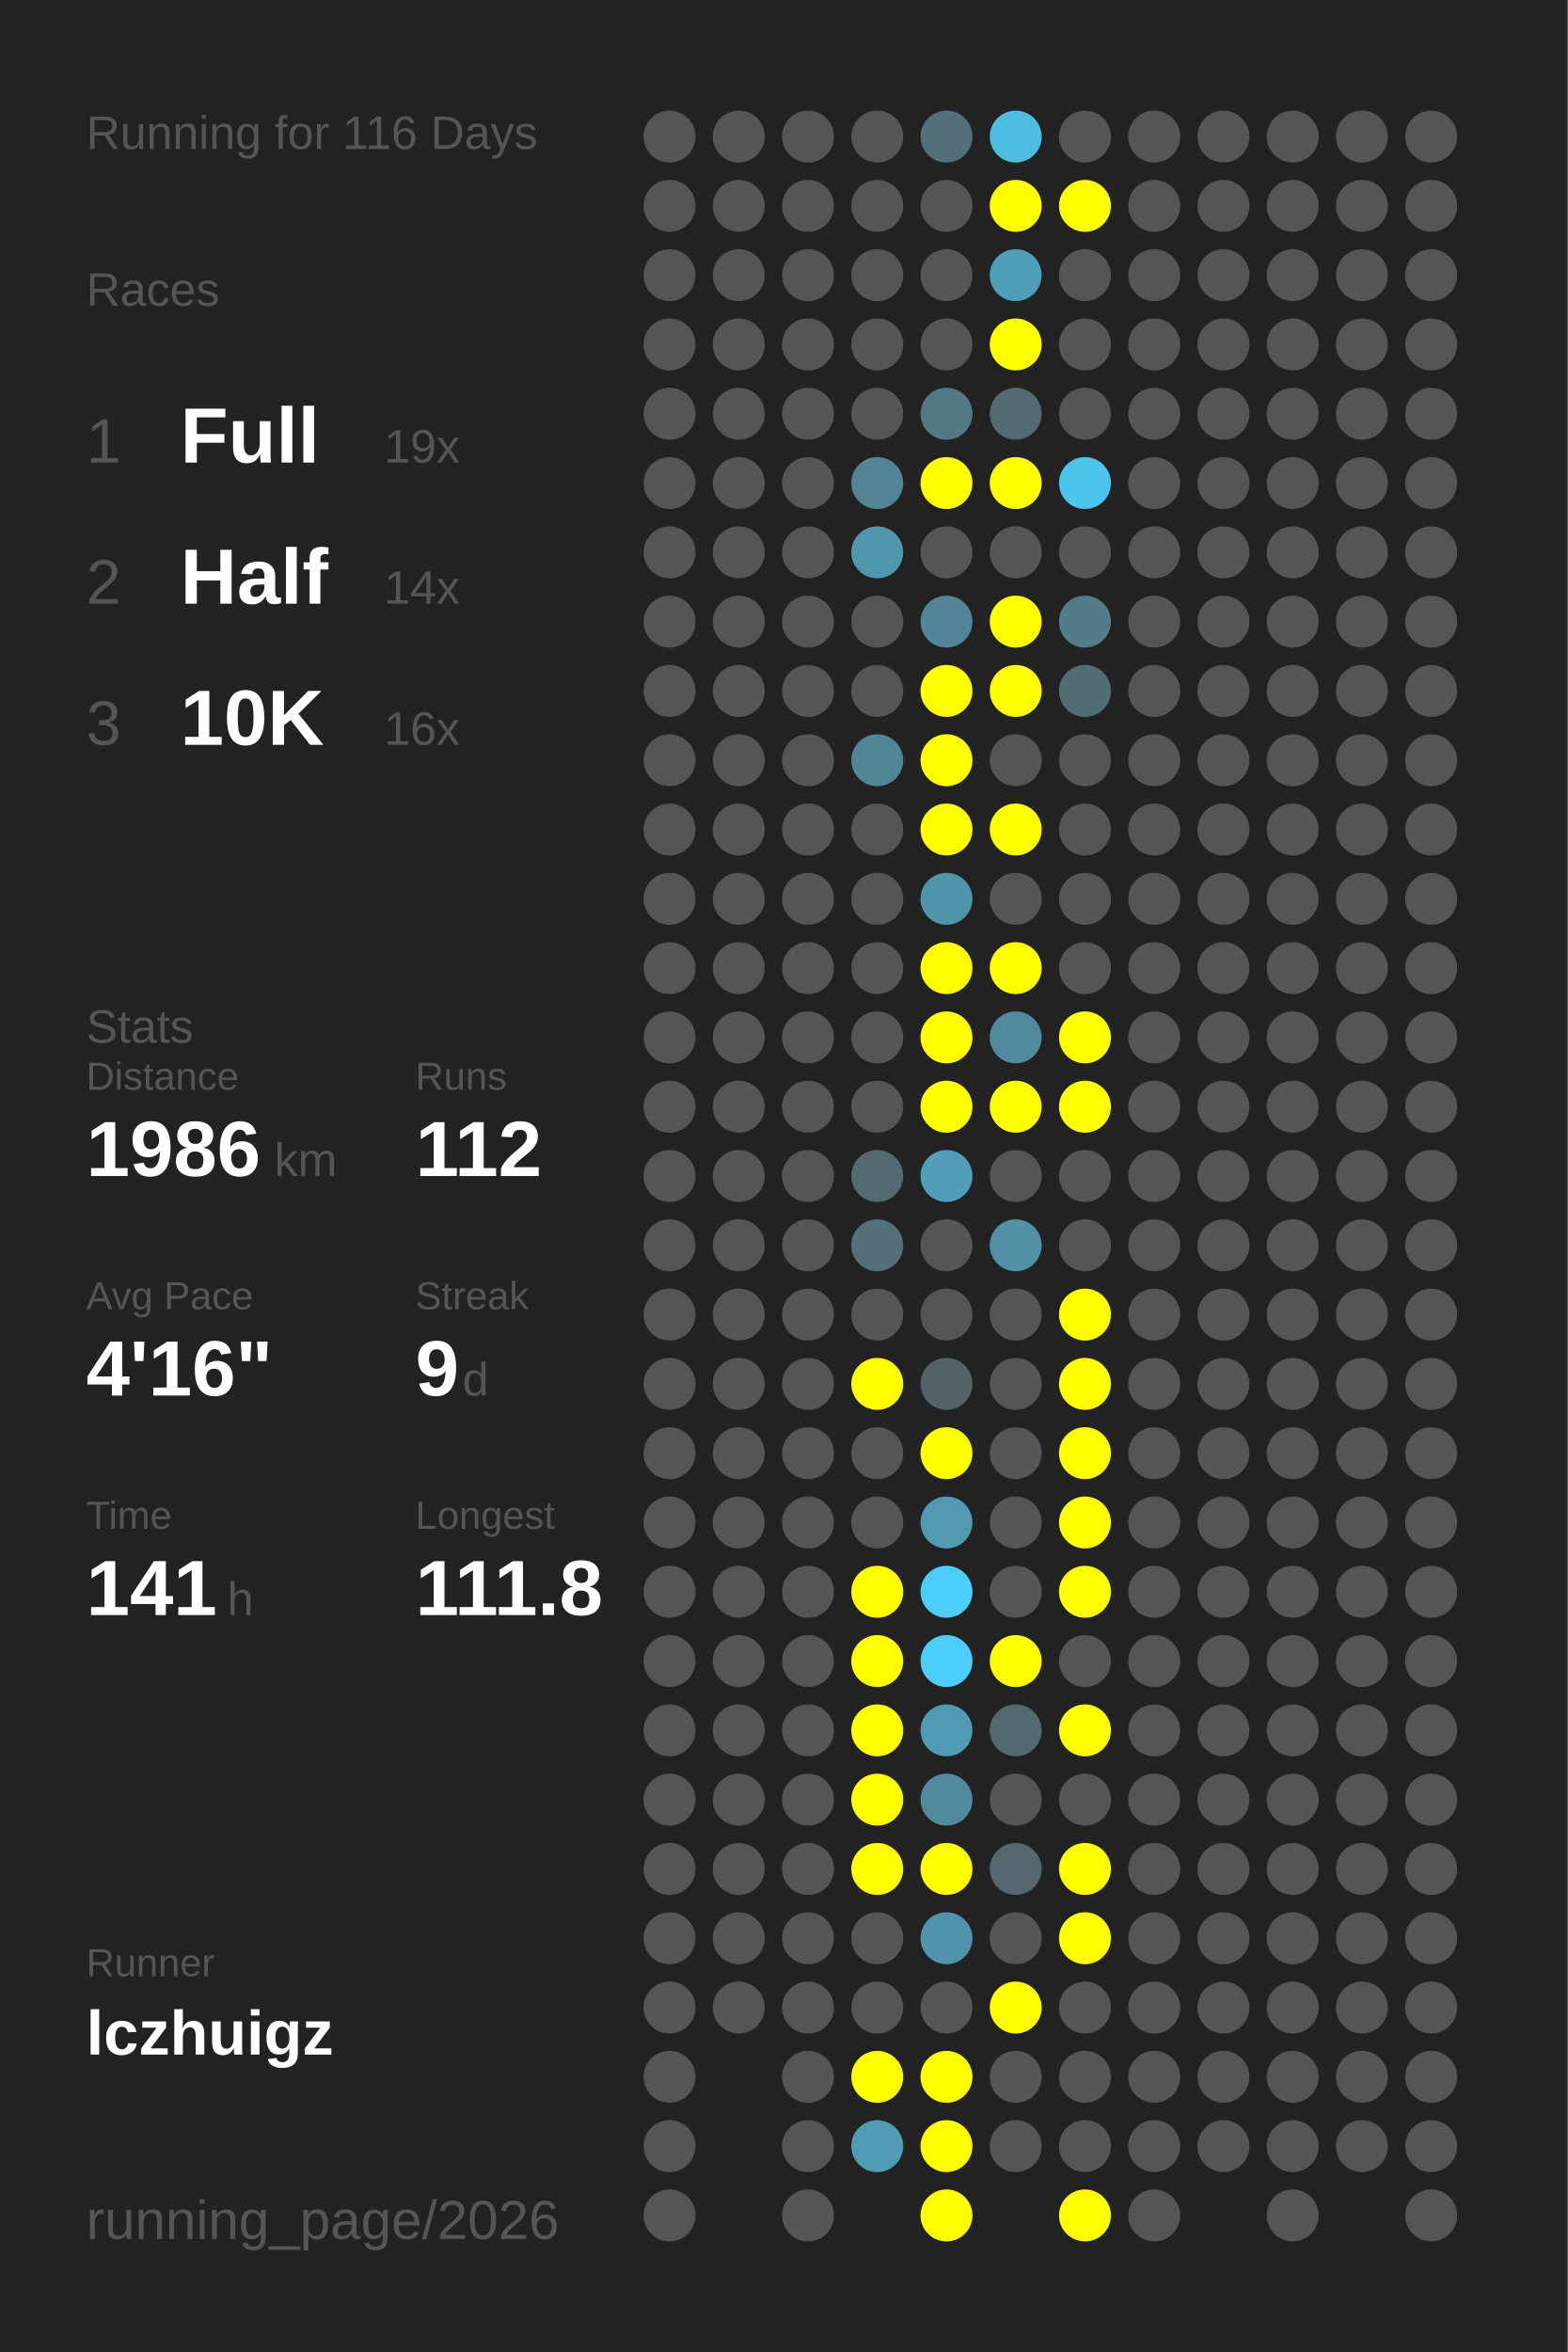
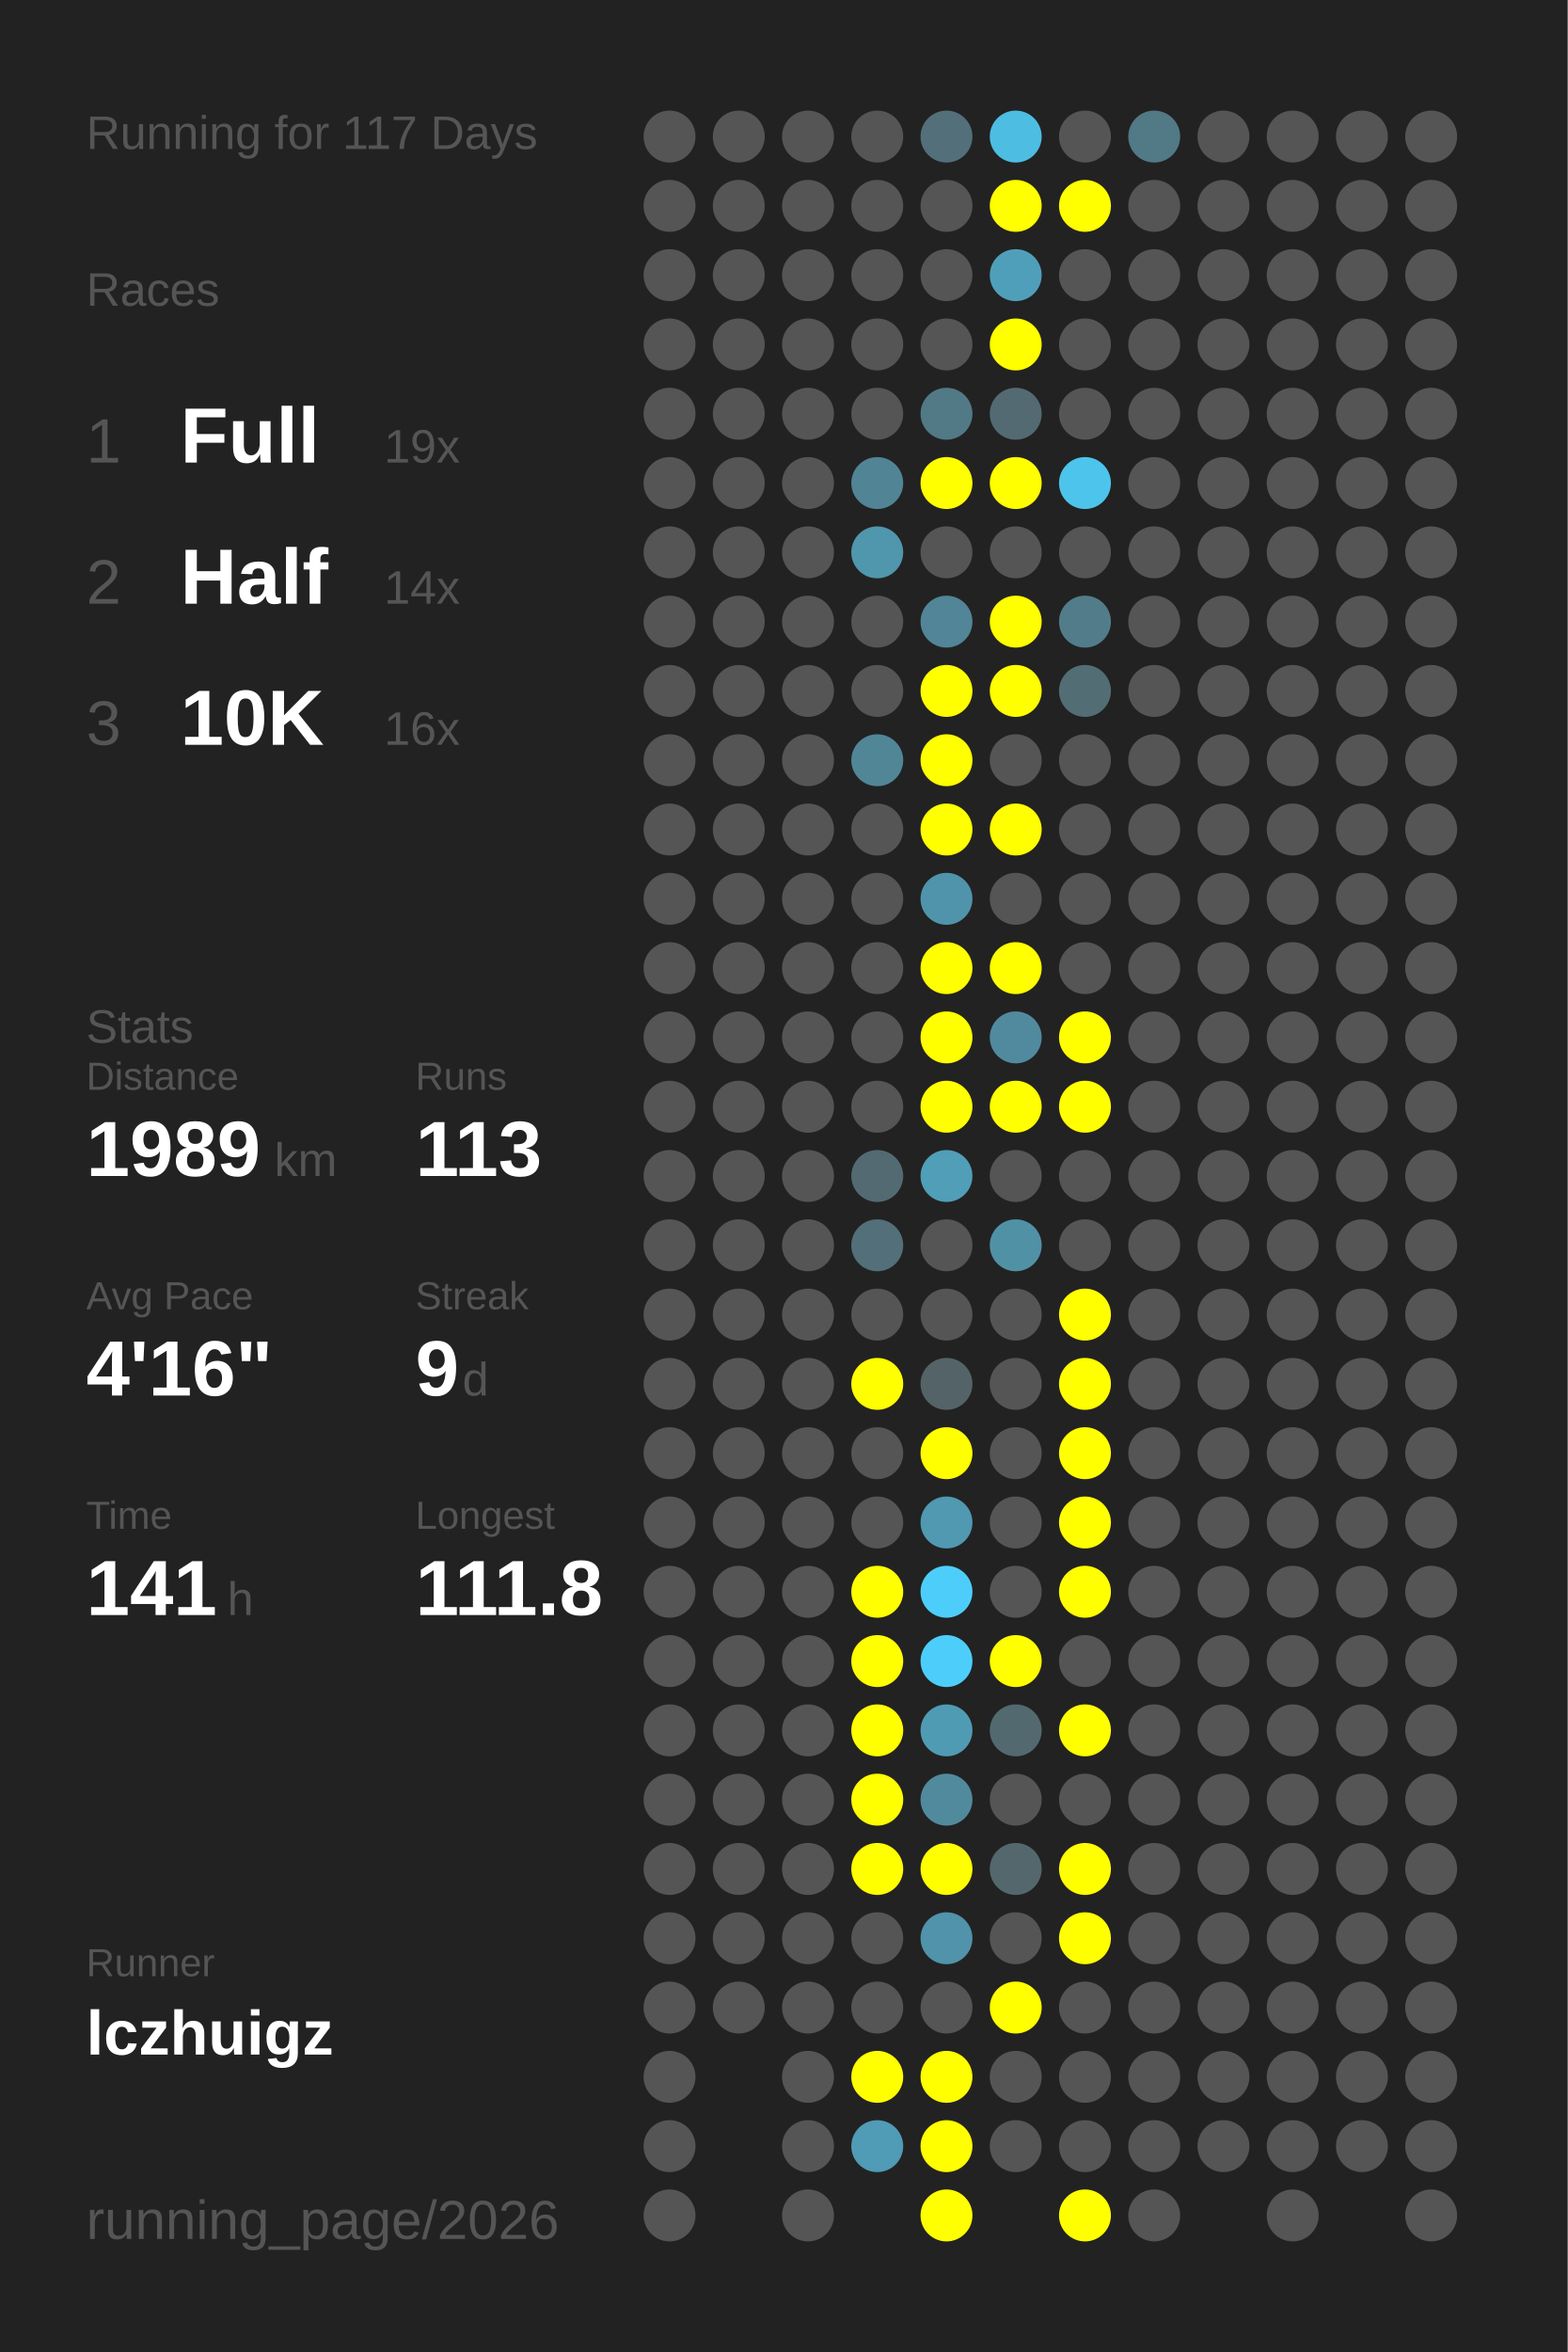
<svg xmlns="http://www.w3.org/2000/svg" baseProfile="full" height="300mm" version="1.1" viewBox="0,0,200,300" width="200mm">
  <defs />
  <rect fill="#222222" height="300" width="200" x="0" y="0" />
-   <text fill="#555555" style="font-size:6px; font-family:Arial;" x="11" y="19">Running for 116 Days</text>
+   <text fill="#555555" style="font-size:6px; font-family:Arial;" x="11" y="19">Running for 117 Days</text>
  <text fill="#555555" style="font-size:6px; font-family:Arial;" x="11" y="39">Races</text>
  <text fill="#555555" style="font-size:8px; font-family:Arial;" x="11" y="59">1</text>
  <text fill="#FFFFFF" style="font-size:10px; font-family:Arial; font-weight:bold;" x="23" y="59">Full</text>
  <text fill="#555555" style="font-size:6px; font-family:Arial;" x="49" y="59">19x</text>
  <text fill="#555555" style="font-size:8px; font-family:Arial;" x="11" y="77">2</text>
  <text fill="#FFFFFF" style="font-size:10px; font-family:Arial; font-weight:bold;" x="23" y="77">Half</text>
  <text fill="#555555" style="font-size:6px; font-family:Arial;" x="49" y="77">14x</text>
  <text fill="#555555" style="font-size:8px; font-family:Arial;" x="11" y="95">3</text>
  <text fill="#FFFFFF" style="font-size:10px; font-family:Arial; font-weight:bold;" x="23" y="95">10K</text>
  <text fill="#555555" style="font-size:6px; font-family:Arial;" x="49" y="95">16x</text>
  <text fill="#555555" style="font-size:6px; font-family:Arial;" x="11" y="133">Stats</text>
  <text fill="#555555" style="font-size:5px; font-family:Arial;" x="11" y="139">Distance</text>
-   <text fill="#FFFFFF" style="font-size:10px; font-family:Arial; font-weight:bold;" x="11" y="150">1986</text>
+   <text fill="#FFFFFF" style="font-size:10px; font-family:Arial; font-weight:bold;" x="11" y="150">1989</text>
  <text fill="#555555" style="font-size:6px; font-family:Arial;" x="35" y="150">km</text>
  <text fill="#555555" style="font-size:5px; font-family:Arial;" x="53" y="139">Runs</text>
-   <text fill="#FFFFFF" style="font-size:10px; font-family:Arial; font-weight:bold;" x="53" y="150">112</text>
+   <text fill="#FFFFFF" style="font-size:10px; font-family:Arial; font-weight:bold;" x="53" y="150">113</text>
  <text fill="#555555" style="font-size:5px; font-family:Arial;" x="11" y="167">Avg Pace</text>
  <text fill="#FFFFFF" style="font-size:10px; font-family:Arial; font-weight:bold;" x="11" y="178">4'16"</text>
  <text fill="#555555" style="font-size:5px; font-family:Arial;" x="53" y="167">Streak</text>
  <text fill="#FFFFFF" style="font-size:10px; font-family:Arial; font-weight:bold;" x="53" y="178">9</text>
  <text fill="#555555" style="font-size:6px; font-family:Arial;" x="59" y="178">d</text>
  <text fill="#555555" style="font-size:5px; font-family:Arial;" x="11" y="195">Time</text>
  <text fill="#FFFFFF" style="font-size:10px; font-family:Arial; font-weight:bold;" x="11" y="206">141</text>
  <text fill="#555555" style="font-size:6px; font-family:Arial;" x="29" y="206">h</text>
  <text fill="#555555" style="font-size:5px; font-family:Arial;" x="53" y="195">Longest</text>
  <text fill="#FFFFFF" style="font-size:10px; font-family:Arial; font-weight:bold;" x="53" y="206">111.8</text>
  <text fill="#555555" style="font-size:5px; font-family:Arial;" x="11" y="252.065">Runner</text>
  <text fill="#FFFFFF" style="font-size:8px; font-family:Arial; font-weight:bold;" x="11" y="262.065">lczhuigz</text>
  <text fill="#555555" style="font-size:7px; font-family:Arial;" x="11" y="285.581">running_page/2026</text>
  <circle cx="85.417" cy="17.419" fill="#555555" r="3.312" />
  <circle cx="85.417" cy="26.258" fill="#555555" r="3.312" />
  <circle cx="85.417" cy="35.097" fill="#555555" r="3.312" />
  <circle cx="85.417" cy="43.935" fill="#555555" r="3.312" />
  <circle cx="85.417" cy="52.774" fill="#555555" r="3.312" />
  <circle cx="85.417" cy="61.613" fill="#555555" r="3.312" />
  <circle cx="85.417" cy="70.452" fill="#555555" r="3.312" />
  <circle cx="85.417" cy="79.29" fill="#555555" r="3.312" />
  <circle cx="85.417" cy="88.129" fill="#555555" r="3.312" />
  <circle cx="85.417" cy="96.968" fill="#555555" r="3.312" />
  <circle cx="85.417" cy="105.806" fill="#555555" r="3.312" />
  <circle cx="85.417" cy="114.645" fill="#555555" r="3.312" />
  <circle cx="85.417" cy="123.484" fill="#555555" r="3.312" />
  <circle cx="85.417" cy="132.323" fill="#555555" r="3.312" />
  <circle cx="85.417" cy="141.161" fill="#555555" r="3.312" />
  <circle cx="85.417" cy="150" fill="#555555" r="3.312" />
  <circle cx="85.417" cy="158.839" fill="#555555" r="3.312" />
  <circle cx="85.417" cy="167.677" fill="#555555" r="3.312" />
  <circle cx="85.417" cy="176.516" fill="#555555" r="3.312" />
  <circle cx="85.417" cy="185.355" fill="#555555" r="3.312" />
  <circle cx="85.417" cy="194.194" fill="#555555" r="3.312" />
  <circle cx="85.417" cy="203.032" fill="#555555" r="3.312" />
  <circle cx="85.417" cy="211.871" fill="#555555" r="3.312" />
  <circle cx="85.417" cy="220.71" fill="#555555" r="3.312" />
  <circle cx="85.417" cy="229.548" fill="#555555" r="3.312" />
  <circle cx="85.417" cy="238.387" fill="#555555" r="3.312" />
  <circle cx="85.417" cy="247.226" fill="#555555" r="3.312" />
  <circle cx="85.417" cy="256.065" fill="#555555" r="3.312" />
  <circle cx="85.417" cy="264.903" fill="#555555" r="3.312" />
  <circle cx="85.417" cy="273.742" fill="#555555" r="3.312" />
  <circle cx="85.417" cy="282.581" fill="#555555" r="3.312" />
  <circle cx="94.25" cy="17.419" fill="#555555" r="3.312" />
  <circle cx="94.25" cy="26.258" fill="#555555" r="3.312" />
  <circle cx="94.25" cy="35.097" fill="#555555" r="3.312" />
  <circle cx="94.25" cy="43.935" fill="#555555" r="3.312" />
  <circle cx="94.25" cy="52.774" fill="#555555" r="3.312" />
  <circle cx="94.25" cy="61.613" fill="#555555" r="3.312" />
  <circle cx="94.25" cy="70.452" fill="#555555" r="3.312" />
  <circle cx="94.25" cy="79.29" fill="#555555" r="3.312" />
  <circle cx="94.25" cy="88.129" fill="#555555" r="3.312" />
  <circle cx="94.25" cy="96.968" fill="#555555" r="3.312" />
  <circle cx="94.25" cy="105.806" fill="#555555" r="3.312" />
  <circle cx="94.25" cy="114.645" fill="#555555" r="3.312" />
  <circle cx="94.25" cy="123.484" fill="#555555" r="3.312" />
  <circle cx="94.25" cy="132.323" fill="#555555" r="3.312" />
  <circle cx="94.25" cy="141.161" fill="#555555" r="3.312" />
  <circle cx="94.25" cy="150" fill="#555555" r="3.312" />
  <circle cx="94.25" cy="158.839" fill="#555555" r="3.312" />
  <circle cx="94.25" cy="167.677" fill="#555555" r="3.312" />
  <circle cx="94.25" cy="176.516" fill="#555555" r="3.312" />
  <circle cx="94.25" cy="185.355" fill="#555555" r="3.312" />
  <circle cx="94.25" cy="194.194" fill="#555555" r="3.312" />
  <circle cx="94.25" cy="203.032" fill="#555555" r="3.312" />
  <circle cx="94.25" cy="211.871" fill="#555555" r="3.312" />
  <circle cx="94.25" cy="220.71" fill="#555555" r="3.312" />
  <circle cx="94.25" cy="229.548" fill="#555555" r="3.312" />
  <circle cx="94.25" cy="238.387" fill="#555555" r="3.312" />
  <circle cx="94.25" cy="247.226" fill="#555555" r="3.312" />
  <circle cx="94.25" cy="256.065" fill="#555555" r="3.312" />
  <circle cx="103.083" cy="17.419" fill="#555555" r="3.312" />
  <circle cx="103.083" cy="26.258" fill="#555555" r="3.312" />
  <circle cx="103.083" cy="35.097" fill="#555555" r="3.312" />
  <circle cx="103.083" cy="43.935" fill="#555555" r="3.312" />
  <circle cx="103.083" cy="52.774" fill="#555555" r="3.312" />
  <circle cx="103.083" cy="61.613" fill="#555555" r="3.312" />
  <circle cx="103.083" cy="70.452" fill="#555555" r="3.312" />
  <circle cx="103.083" cy="79.29" fill="#555555" r="3.312" />
  <circle cx="103.083" cy="88.129" fill="#555555" r="3.312" />
  <circle cx="103.083" cy="96.968" fill="#555555" r="3.312" />
  <circle cx="103.083" cy="105.806" fill="#555555" r="3.312" />
  <circle cx="103.083" cy="114.645" fill="#555555" r="3.312" />
  <circle cx="103.083" cy="123.484" fill="#555555" r="3.312" />
  <circle cx="103.083" cy="132.323" fill="#555555" r="3.312" />
  <circle cx="103.083" cy="141.161" fill="#555555" r="3.312" />
  <circle cx="103.083" cy="150" fill="#555555" r="3.312" />
  <circle cx="103.083" cy="158.839" fill="#555555" r="3.312" />
  <circle cx="103.083" cy="167.677" fill="#555555" r="3.312" />
  <circle cx="103.083" cy="176.516" fill="#555555" r="3.312" />
  <circle cx="103.083" cy="185.355" fill="#555555" r="3.312" />
  <circle cx="103.083" cy="194.194" fill="#555555" r="3.312" />
  <circle cx="103.083" cy="203.032" fill="#555555" r="3.312" />
  <circle cx="103.083" cy="211.871" fill="#555555" r="3.312" />
  <circle cx="103.083" cy="220.71" fill="#555555" r="3.312" />
  <circle cx="103.083" cy="229.548" fill="#555555" r="3.312" />
  <circle cx="103.083" cy="238.387" fill="#555555" r="3.312" />
  <circle cx="103.083" cy="247.226" fill="#555555" r="3.312" />
  <circle cx="103.083" cy="256.065" fill="#555555" r="3.312" />
  <circle cx="103.083" cy="264.903" fill="#555555" r="3.312" />
  <circle cx="103.083" cy="273.742" fill="#555555" r="3.312" />
  <circle cx="103.083" cy="282.581" fill="#555555" r="3.312" />
  <circle cx="111.917" cy="17.419" fill="#555555" r="3.312" />
  <circle cx="111.917" cy="26.258" fill="#555555" r="3.312" />
  <circle cx="111.917" cy="35.097" fill="#555555" r="3.312" />
  <circle cx="111.917" cy="43.935" fill="#555555" r="3.312" />
  <circle cx="111.917" cy="52.774" fill="#555555" r="3.312" />
  <circle cx="111.917" cy="61.613" fill="#518495" r="3.312" />
  <circle cx="111.917" cy="70.452" fill="#5096ad" r="3.312" />
  <circle cx="111.917" cy="79.29" fill="#555555" r="3.312" />
  <circle cx="111.917" cy="88.129" fill="#555555" r="3.312" />
  <circle cx="111.917" cy="96.968" fill="#518697" r="3.312" />
  <circle cx="111.917" cy="105.806" fill="#555555" r="3.312" />
  <circle cx="111.917" cy="114.645" fill="#555555" r="3.312" />
  <circle cx="111.917" cy="123.484" fill="#555555" r="3.312" />
  <circle cx="111.917" cy="132.323" fill="#555555" r="3.312" />
  <circle cx="111.917" cy="141.161" fill="#555555" r="3.312" />
  <circle cx="111.917" cy="150" fill="#536a72" r="3.312" />
  <circle cx="111.917" cy="158.839" fill="#536f79" r="3.312" />
  <circle cx="111.917" cy="167.677" fill="#555555" r="3.312" />
  <circle cx="111.917" cy="176.516" fill="#FFFF00" r="3.312" />
  <circle cx="111.917" cy="185.355" fill="#555555" r="3.312" />
  <circle cx="111.917" cy="194.194" fill="#555555" r="3.312" />
  <circle cx="111.917" cy="203.032" fill="#FFFF00" r="3.312" />
  <circle cx="111.917" cy="211.871" fill="#FFFF00" r="3.312" />
  <circle cx="111.917" cy="220.71" fill="#FFFF00" r="3.312" />
  <circle cx="111.917" cy="229.548" fill="#FFFF00" r="3.312" />
  <circle cx="111.917" cy="238.387" fill="#FFFF00" r="3.312" />
  <circle cx="111.917" cy="247.226" fill="#555555" r="3.312" />
  <circle cx="111.917" cy="256.065" fill="#555555" r="3.312" />
  <circle cx="111.917" cy="264.903" fill="#FFFF00" r="3.312" />
  <circle cx="111.917" cy="273.742" fill="#509bb5" r="3.312" />
  <circle cx="120.75" cy="17.419" fill="#536f79" r="3.312" />
  <circle cx="120.75" cy="26.258" fill="#555555" r="3.312" />
  <circle cx="120.75" cy="35.097" fill="#555555" r="3.312" />
  <circle cx="120.75" cy="43.935" fill="#555555" r="3.312" />
  <circle cx="120.75" cy="52.774" fill="#527986" r="3.312" />
  <circle cx="120.75" cy="61.613" fill="#FFFF00" r="3.312" />
  <circle cx="120.75" cy="70.452" fill="#555555" r="3.312" />
  <circle cx="120.75" cy="79.29" fill="#518597" r="3.312" />
  <circle cx="120.75" cy="88.129" fill="#FFFF00" r="3.312" />
  <circle cx="120.75" cy="96.968" fill="#FFFF00" r="3.312" />
  <circle cx="120.75" cy="105.806" fill="#FFFF00" r="3.312" />
  <circle cx="120.75" cy="114.645" fill="#5094ab" r="3.312" />
  <circle cx="120.75" cy="123.484" fill="#FFFF00" r="3.312" />
  <circle cx="120.75" cy="132.323" fill="#FFFF00" r="3.312" />
  <circle cx="120.75" cy="141.161" fill="#FFFF00" r="3.312" />
  <circle cx="120.75" cy="150" fill="#509eb8" r="3.312" />
  <circle cx="120.75" cy="158.839" fill="#555555" r="3.312" />
  <circle cx="120.75" cy="167.677" fill="#555555" r="3.312" />
  <circle cx="120.75" cy="176.516" fill="#546368" r="3.312" />
  <circle cx="120.75" cy="185.355" fill="#FFFF00" r="3.312" />
  <circle cx="120.75" cy="194.194" fill="#5099b1" r="3.312" />
  <circle cx="120.75" cy="203.032" fill="#4dcefa" r="3.312" />
  <circle cx="120.75" cy="211.871" fill="#4dcefa" r="3.312" />
  <circle cx="120.75" cy="220.71" fill="#509bb4" r="3.312" />
  <circle cx="120.75" cy="229.548" fill="#518a9d" r="3.312" />
  <circle cx="120.75" cy="238.387" fill="#FFFF00" r="3.312" />
  <circle cx="120.75" cy="247.226" fill="#5093aa" r="3.312" />
  <circle cx="120.75" cy="256.065" fill="#555555" r="3.312" />
  <circle cx="120.75" cy="264.903" fill="#FFFF00" r="3.312" />
  <circle cx="120.75" cy="273.742" fill="#FFFF00" r="3.312" />
  <circle cx="120.75" cy="282.581" fill="#FFFF00" r="3.312" />
  <circle cx="129.583" cy="17.419" fill="#4ebde2" r="3.312" />
  <circle cx="129.583" cy="26.258" fill="#FFFF00" r="3.312" />
  <circle cx="129.583" cy="35.097" fill="#509fba" r="3.312" />
  <circle cx="129.583" cy="43.935" fill="#FFFF00" r="3.312" />
  <circle cx="129.583" cy="52.774" fill="#536a72" r="3.312" />
  <circle cx="129.583" cy="61.613" fill="#FFFF00" r="3.312" />
  <circle cx="129.583" cy="70.452" fill="#555555" r="3.312" />
  <circle cx="129.583" cy="79.29" fill="#FFFF00" r="3.312" />
  <circle cx="129.583" cy="88.129" fill="#FFFF00" r="3.312" />
  <circle cx="129.583" cy="96.968" fill="#555555" r="3.312" />
  <circle cx="129.583" cy="105.806" fill="#FFFF00" r="3.312" />
  <circle cx="129.583" cy="114.645" fill="#555555" r="3.312" />
  <circle cx="129.583" cy="123.484" fill="#FFFF00" r="3.312" />
  <circle cx="129.583" cy="132.323" fill="#518a9e" r="3.312" />
  <circle cx="129.583" cy="141.161" fill="#FFFF00" r="3.312" />
  <circle cx="129.583" cy="150" fill="#555555" r="3.312" />
  <circle cx="129.583" cy="158.839" fill="#5191a6" r="3.312" />
  <circle cx="129.583" cy="167.677" fill="#555555" r="3.312" />
  <circle cx="129.583" cy="176.516" fill="#555555" r="3.312" />
  <circle cx="129.583" cy="185.355" fill="#555555" r="3.312" />
  <circle cx="129.583" cy="194.194" fill="#555555" r="3.312" />
  <circle cx="129.583" cy="203.032" fill="#555555" r="3.312" />
  <circle cx="129.583" cy="211.871" fill="#FFFF00" r="3.312" />
  <circle cx="129.583" cy="220.71" fill="#536970" r="3.312" />
  <circle cx="129.583" cy="229.548" fill="#555555" r="3.312" />
  <circle cx="129.583" cy="238.387" fill="#53676d" r="3.312" />
  <circle cx="129.583" cy="247.226" fill="#555555" r="3.312" />
  <circle cx="129.583" cy="256.065" fill="#FFFF00" r="3.312" />
  <circle cx="129.583" cy="264.903" fill="#555555" r="3.312" />
  <circle cx="129.583" cy="273.742" fill="#555555" r="3.312" />
  <circle cx="138.417" cy="17.419" fill="#555555" r="3.312" />
  <circle cx="138.417" cy="26.258" fill="#FFFF00" r="3.312" />
  <circle cx="138.417" cy="35.097" fill="#555555" r="3.312" />
  <circle cx="138.417" cy="43.935" fill="#555555" r="3.312" />
  <circle cx="138.417" cy="52.774" fill="#555555" r="3.312" />
  <circle cx="138.417" cy="61.613" fill="#4dc4ec" r="3.312" />
  <circle cx="138.417" cy="70.452" fill="#555555" r="3.312" />
  <circle cx="138.417" cy="79.29" fill="#527c8a" r="3.312" />
  <circle cx="138.417" cy="88.129" fill="#536d75" r="3.312" />
  <circle cx="138.417" cy="96.968" fill="#555555" r="3.312" />
  <circle cx="138.417" cy="105.806" fill="#555555" r="3.312" />
  <circle cx="138.417" cy="114.645" fill="#555555" r="3.312" />
  <circle cx="138.417" cy="123.484" fill="#555555" r="3.312" />
  <circle cx="138.417" cy="132.323" fill="#FFFF00" r="3.312" />
  <circle cx="138.417" cy="141.161" fill="#FFFF00" r="3.312" />
  <circle cx="138.417" cy="150" fill="#555555" r="3.312" />
  <circle cx="138.417" cy="158.839" fill="#555555" r="3.312" />
  <circle cx="138.417" cy="167.677" fill="#FFFF00" r="3.312" />
  <circle cx="138.417" cy="176.516" fill="#FFFF00" r="3.312" />
  <circle cx="138.417" cy="185.355" fill="#FFFF00" r="3.312" />
  <circle cx="138.417" cy="194.194" fill="#FFFF00" r="3.312" />
  <circle cx="138.417" cy="203.032" fill="#FFFF00" r="3.312" />
  <circle cx="138.417" cy="211.871" fill="#555555" r="3.312" />
  <circle cx="138.417" cy="220.71" fill="#FFFF00" r="3.312" />
  <circle cx="138.417" cy="229.548" fill="#555555" r="3.312" />
  <circle cx="138.417" cy="238.387" fill="#FFFF00" r="3.312" />
  <circle cx="138.417" cy="247.226" fill="#FFFF00" r="3.312" />
  <circle cx="138.417" cy="256.065" fill="#555555" r="3.312" />
  <circle cx="138.417" cy="264.903" fill="#555555" r="3.312" />
  <circle cx="138.417" cy="273.742" fill="#555555" r="3.312" />
  <circle cx="138.417" cy="282.581" fill="#FFFF00" r="3.312" />
-   <circle cx="147.25" cy="17.419" fill="#555555" r="3.312" />
+   <circle cx="147.25" cy="17.419" fill="#527986" r="3.312" />
  <circle cx="147.25" cy="26.258" fill="#555555" r="3.312" />
  <circle cx="147.25" cy="35.097" fill="#555555" r="3.312" />
  <circle cx="147.25" cy="43.935" fill="#555555" r="3.312" />
  <circle cx="147.25" cy="52.774" fill="#555555" r="3.312" />
  <circle cx="147.25" cy="61.613" fill="#555555" r="3.312" />
  <circle cx="147.25" cy="70.452" fill="#555555" r="3.312" />
  <circle cx="147.25" cy="79.29" fill="#555555" r="3.312" />
  <circle cx="147.25" cy="88.129" fill="#555555" r="3.312" />
  <circle cx="147.25" cy="96.968" fill="#555555" r="3.312" />
  <circle cx="147.25" cy="105.806" fill="#555555" r="3.312" />
  <circle cx="147.25" cy="114.645" fill="#555555" r="3.312" />
  <circle cx="147.25" cy="123.484" fill="#555555" r="3.312" />
  <circle cx="147.25" cy="132.323" fill="#555555" r="3.312" />
  <circle cx="147.25" cy="141.161" fill="#555555" r="3.312" />
  <circle cx="147.25" cy="150" fill="#555555" r="3.312" />
  <circle cx="147.25" cy="158.839" fill="#555555" r="3.312" />
  <circle cx="147.25" cy="167.677" fill="#555555" r="3.312" />
  <circle cx="147.25" cy="176.516" fill="#555555" r="3.312" />
  <circle cx="147.25" cy="185.355" fill="#555555" r="3.312" />
  <circle cx="147.25" cy="194.194" fill="#555555" r="3.312" />
  <circle cx="147.25" cy="203.032" fill="#555555" r="3.312" />
  <circle cx="147.25" cy="211.871" fill="#555555" r="3.312" />
  <circle cx="147.25" cy="220.71" fill="#555555" r="3.312" />
  <circle cx="147.25" cy="229.548" fill="#555555" r="3.312" />
  <circle cx="147.25" cy="238.387" fill="#555555" r="3.312" />
  <circle cx="147.25" cy="247.226" fill="#555555" r="3.312" />
  <circle cx="147.25" cy="256.065" fill="#555555" r="3.312" />
  <circle cx="147.25" cy="264.903" fill="#555555" r="3.312" />
  <circle cx="147.25" cy="273.742" fill="#555555" r="3.312" />
  <circle cx="147.25" cy="282.581" fill="#555555" r="3.312" />
  <circle cx="156.083" cy="17.419" fill="#555555" r="3.312" />
  <circle cx="156.083" cy="26.258" fill="#555555" r="3.312" />
  <circle cx="156.083" cy="35.097" fill="#555555" r="3.312" />
  <circle cx="156.083" cy="43.935" fill="#555555" r="3.312" />
  <circle cx="156.083" cy="52.774" fill="#555555" r="3.312" />
  <circle cx="156.083" cy="61.613" fill="#555555" r="3.312" />
  <circle cx="156.083" cy="70.452" fill="#555555" r="3.312" />
  <circle cx="156.083" cy="79.29" fill="#555555" r="3.312" />
  <circle cx="156.083" cy="88.129" fill="#555555" r="3.312" />
  <circle cx="156.083" cy="96.968" fill="#555555" r="3.312" />
  <circle cx="156.083" cy="105.806" fill="#555555" r="3.312" />
  <circle cx="156.083" cy="114.645" fill="#555555" r="3.312" />
  <circle cx="156.083" cy="123.484" fill="#555555" r="3.312" />
  <circle cx="156.083" cy="132.323" fill="#555555" r="3.312" />
  <circle cx="156.083" cy="141.161" fill="#555555" r="3.312" />
  <circle cx="156.083" cy="150" fill="#555555" r="3.312" />
  <circle cx="156.083" cy="158.839" fill="#555555" r="3.312" />
  <circle cx="156.083" cy="167.677" fill="#555555" r="3.312" />
  <circle cx="156.083" cy="176.516" fill="#555555" r="3.312" />
  <circle cx="156.083" cy="185.355" fill="#555555" r="3.312" />
  <circle cx="156.083" cy="194.194" fill="#555555" r="3.312" />
  <circle cx="156.083" cy="203.032" fill="#555555" r="3.312" />
  <circle cx="156.083" cy="211.871" fill="#555555" r="3.312" />
  <circle cx="156.083" cy="220.71" fill="#555555" r="3.312" />
  <circle cx="156.083" cy="229.548" fill="#555555" r="3.312" />
  <circle cx="156.083" cy="238.387" fill="#555555" r="3.312" />
  <circle cx="156.083" cy="247.226" fill="#555555" r="3.312" />
  <circle cx="156.083" cy="256.065" fill="#555555" r="3.312" />
  <circle cx="156.083" cy="264.903" fill="#555555" r="3.312" />
  <circle cx="156.083" cy="273.742" fill="#555555" r="3.312" />
  <circle cx="164.917" cy="17.419" fill="#555555" r="3.312" />
  <circle cx="164.917" cy="26.258" fill="#555555" r="3.312" />
  <circle cx="164.917" cy="35.097" fill="#555555" r="3.312" />
  <circle cx="164.917" cy="43.935" fill="#555555" r="3.312" />
  <circle cx="164.917" cy="52.774" fill="#555555" r="3.312" />
  <circle cx="164.917" cy="61.613" fill="#555555" r="3.312" />
  <circle cx="164.917" cy="70.452" fill="#555555" r="3.312" />
  <circle cx="164.917" cy="79.29" fill="#555555" r="3.312" />
  <circle cx="164.917" cy="88.129" fill="#555555" r="3.312" />
  <circle cx="164.917" cy="96.968" fill="#555555" r="3.312" />
  <circle cx="164.917" cy="105.806" fill="#555555" r="3.312" />
  <circle cx="164.917" cy="114.645" fill="#555555" r="3.312" />
  <circle cx="164.917" cy="123.484" fill="#555555" r="3.312" />
  <circle cx="164.917" cy="132.323" fill="#555555" r="3.312" />
  <circle cx="164.917" cy="141.161" fill="#555555" r="3.312" />
  <circle cx="164.917" cy="150" fill="#555555" r="3.312" />
  <circle cx="164.917" cy="158.839" fill="#555555" r="3.312" />
  <circle cx="164.917" cy="167.677" fill="#555555" r="3.312" />
  <circle cx="164.917" cy="176.516" fill="#555555" r="3.312" />
  <circle cx="164.917" cy="185.355" fill="#555555" r="3.312" />
  <circle cx="164.917" cy="194.194" fill="#555555" r="3.312" />
  <circle cx="164.917" cy="203.032" fill="#555555" r="3.312" />
  <circle cx="164.917" cy="211.871" fill="#555555" r="3.312" />
  <circle cx="164.917" cy="220.71" fill="#555555" r="3.312" />
  <circle cx="164.917" cy="229.548" fill="#555555" r="3.312" />
  <circle cx="164.917" cy="238.387" fill="#555555" r="3.312" />
  <circle cx="164.917" cy="247.226" fill="#555555" r="3.312" />
  <circle cx="164.917" cy="256.065" fill="#555555" r="3.312" />
  <circle cx="164.917" cy="264.903" fill="#555555" r="3.312" />
  <circle cx="164.917" cy="273.742" fill="#555555" r="3.312" />
  <circle cx="164.917" cy="282.581" fill="#555555" r="3.312" />
  <circle cx="173.75" cy="17.419" fill="#555555" r="3.312" />
  <circle cx="173.75" cy="26.258" fill="#555555" r="3.312" />
  <circle cx="173.75" cy="35.097" fill="#555555" r="3.312" />
  <circle cx="173.75" cy="43.935" fill="#555555" r="3.312" />
  <circle cx="173.75" cy="52.774" fill="#555555" r="3.312" />
  <circle cx="173.75" cy="61.613" fill="#555555" r="3.312" />
  <circle cx="173.75" cy="70.452" fill="#555555" r="3.312" />
  <circle cx="173.75" cy="79.29" fill="#555555" r="3.312" />
  <circle cx="173.75" cy="88.129" fill="#555555" r="3.312" />
  <circle cx="173.75" cy="96.968" fill="#555555" r="3.312" />
  <circle cx="173.75" cy="105.806" fill="#555555" r="3.312" />
  <circle cx="173.75" cy="114.645" fill="#555555" r="3.312" />
  <circle cx="173.75" cy="123.484" fill="#555555" r="3.312" />
  <circle cx="173.75" cy="132.323" fill="#555555" r="3.312" />
  <circle cx="173.75" cy="141.161" fill="#555555" r="3.312" />
  <circle cx="173.75" cy="150" fill="#555555" r="3.312" />
  <circle cx="173.75" cy="158.839" fill="#555555" r="3.312" />
  <circle cx="173.75" cy="167.677" fill="#555555" r="3.312" />
  <circle cx="173.75" cy="176.516" fill="#555555" r="3.312" />
  <circle cx="173.75" cy="185.355" fill="#555555" r="3.312" />
  <circle cx="173.75" cy="194.194" fill="#555555" r="3.312" />
  <circle cx="173.75" cy="203.032" fill="#555555" r="3.312" />
  <circle cx="173.75" cy="211.871" fill="#555555" r="3.312" />
  <circle cx="173.75" cy="220.71" fill="#555555" r="3.312" />
  <circle cx="173.75" cy="229.548" fill="#555555" r="3.312" />
  <circle cx="173.75" cy="238.387" fill="#555555" r="3.312" />
  <circle cx="173.75" cy="247.226" fill="#555555" r="3.312" />
  <circle cx="173.75" cy="256.065" fill="#555555" r="3.312" />
  <circle cx="173.75" cy="264.903" fill="#555555" r="3.312" />
  <circle cx="173.75" cy="273.742" fill="#555555" r="3.312" />
  <circle cx="182.583" cy="17.419" fill="#555555" r="3.312" />
  <circle cx="182.583" cy="26.258" fill="#555555" r="3.312" />
  <circle cx="182.583" cy="35.097" fill="#555555" r="3.312" />
  <circle cx="182.583" cy="43.935" fill="#555555" r="3.312" />
  <circle cx="182.583" cy="52.774" fill="#555555" r="3.312" />
  <circle cx="182.583" cy="61.613" fill="#555555" r="3.312" />
  <circle cx="182.583" cy="70.452" fill="#555555" r="3.312" />
  <circle cx="182.583" cy="79.29" fill="#555555" r="3.312" />
  <circle cx="182.583" cy="88.129" fill="#555555" r="3.312" />
  <circle cx="182.583" cy="96.968" fill="#555555" r="3.312" />
  <circle cx="182.583" cy="105.806" fill="#555555" r="3.312" />
  <circle cx="182.583" cy="114.645" fill="#555555" r="3.312" />
  <circle cx="182.583" cy="123.484" fill="#555555" r="3.312" />
  <circle cx="182.583" cy="132.323" fill="#555555" r="3.312" />
  <circle cx="182.583" cy="141.161" fill="#555555" r="3.312" />
  <circle cx="182.583" cy="150" fill="#555555" r="3.312" />
  <circle cx="182.583" cy="158.839" fill="#555555" r="3.312" />
  <circle cx="182.583" cy="167.677" fill="#555555" r="3.312" />
  <circle cx="182.583" cy="176.516" fill="#555555" r="3.312" />
  <circle cx="182.583" cy="185.355" fill="#555555" r="3.312" />
  <circle cx="182.583" cy="194.194" fill="#555555" r="3.312" />
  <circle cx="182.583" cy="203.032" fill="#555555" r="3.312" />
  <circle cx="182.583" cy="211.871" fill="#555555" r="3.312" />
  <circle cx="182.583" cy="220.71" fill="#555555" r="3.312" />
  <circle cx="182.583" cy="229.548" fill="#555555" r="3.312" />
  <circle cx="182.583" cy="238.387" fill="#555555" r="3.312" />
  <circle cx="182.583" cy="247.226" fill="#555555" r="3.312" />
  <circle cx="182.583" cy="256.065" fill="#555555" r="3.312" />
  <circle cx="182.583" cy="264.903" fill="#555555" r="3.312" />
  <circle cx="182.583" cy="273.742" fill="#555555" r="3.312" />
  <circle cx="182.583" cy="282.581" fill="#555555" r="3.312" />
</svg>
